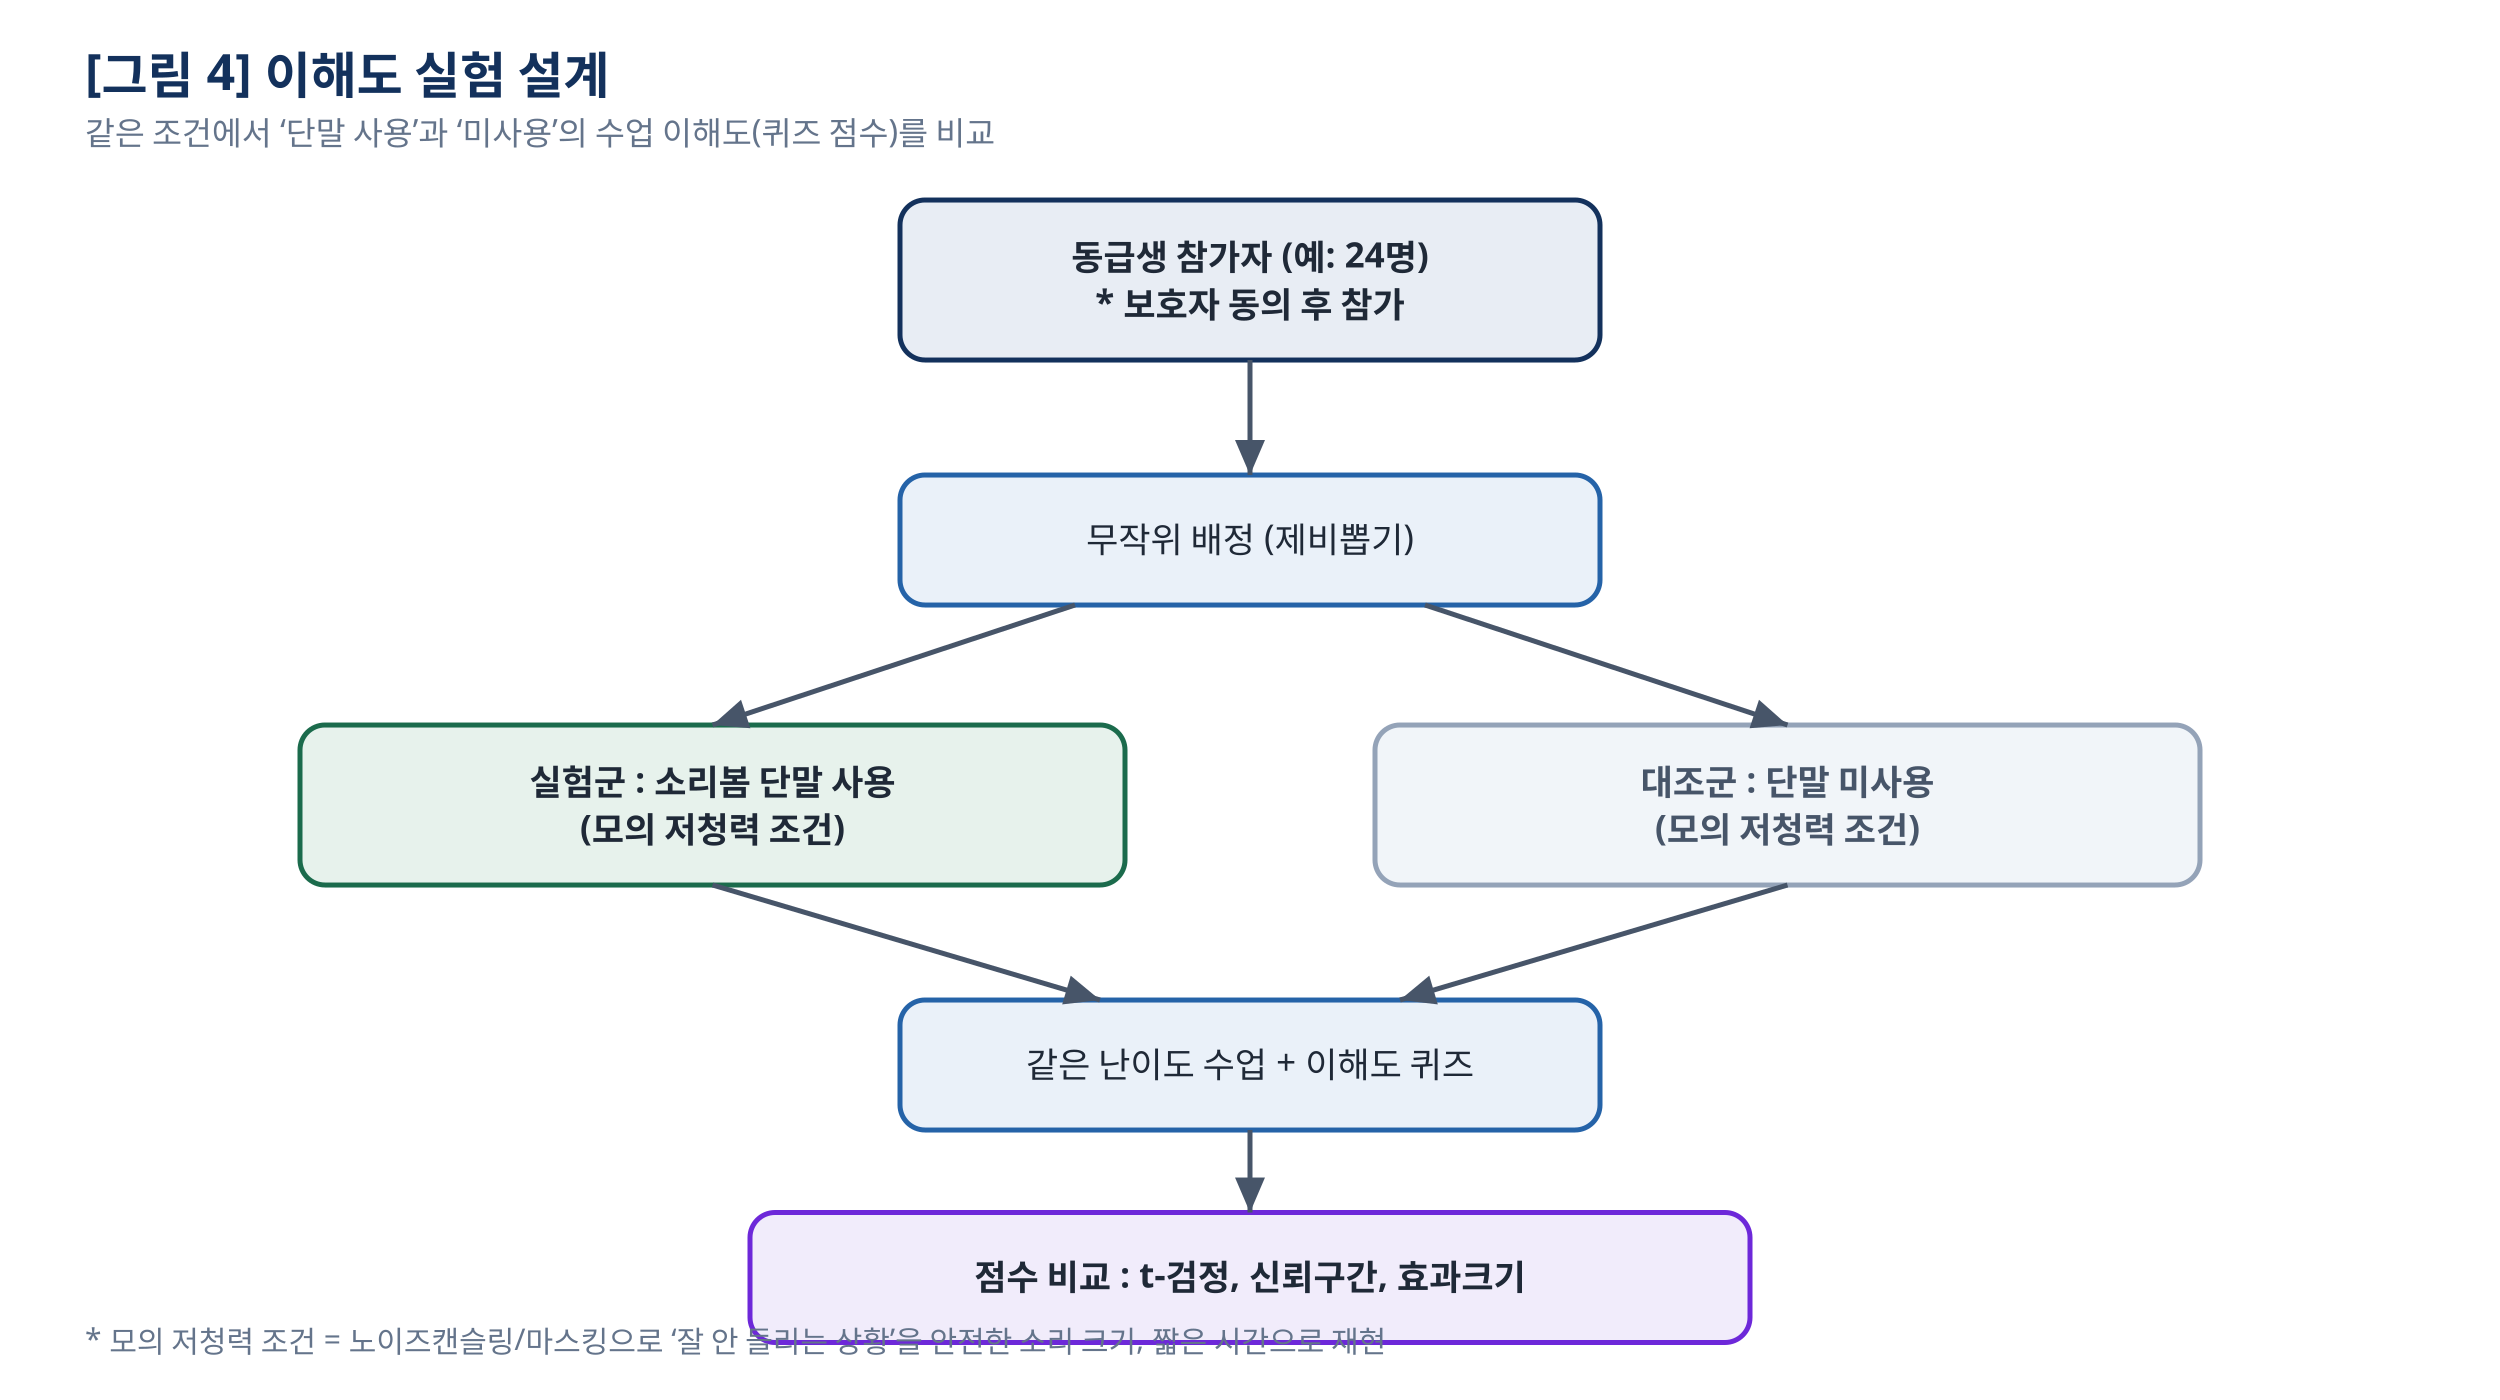
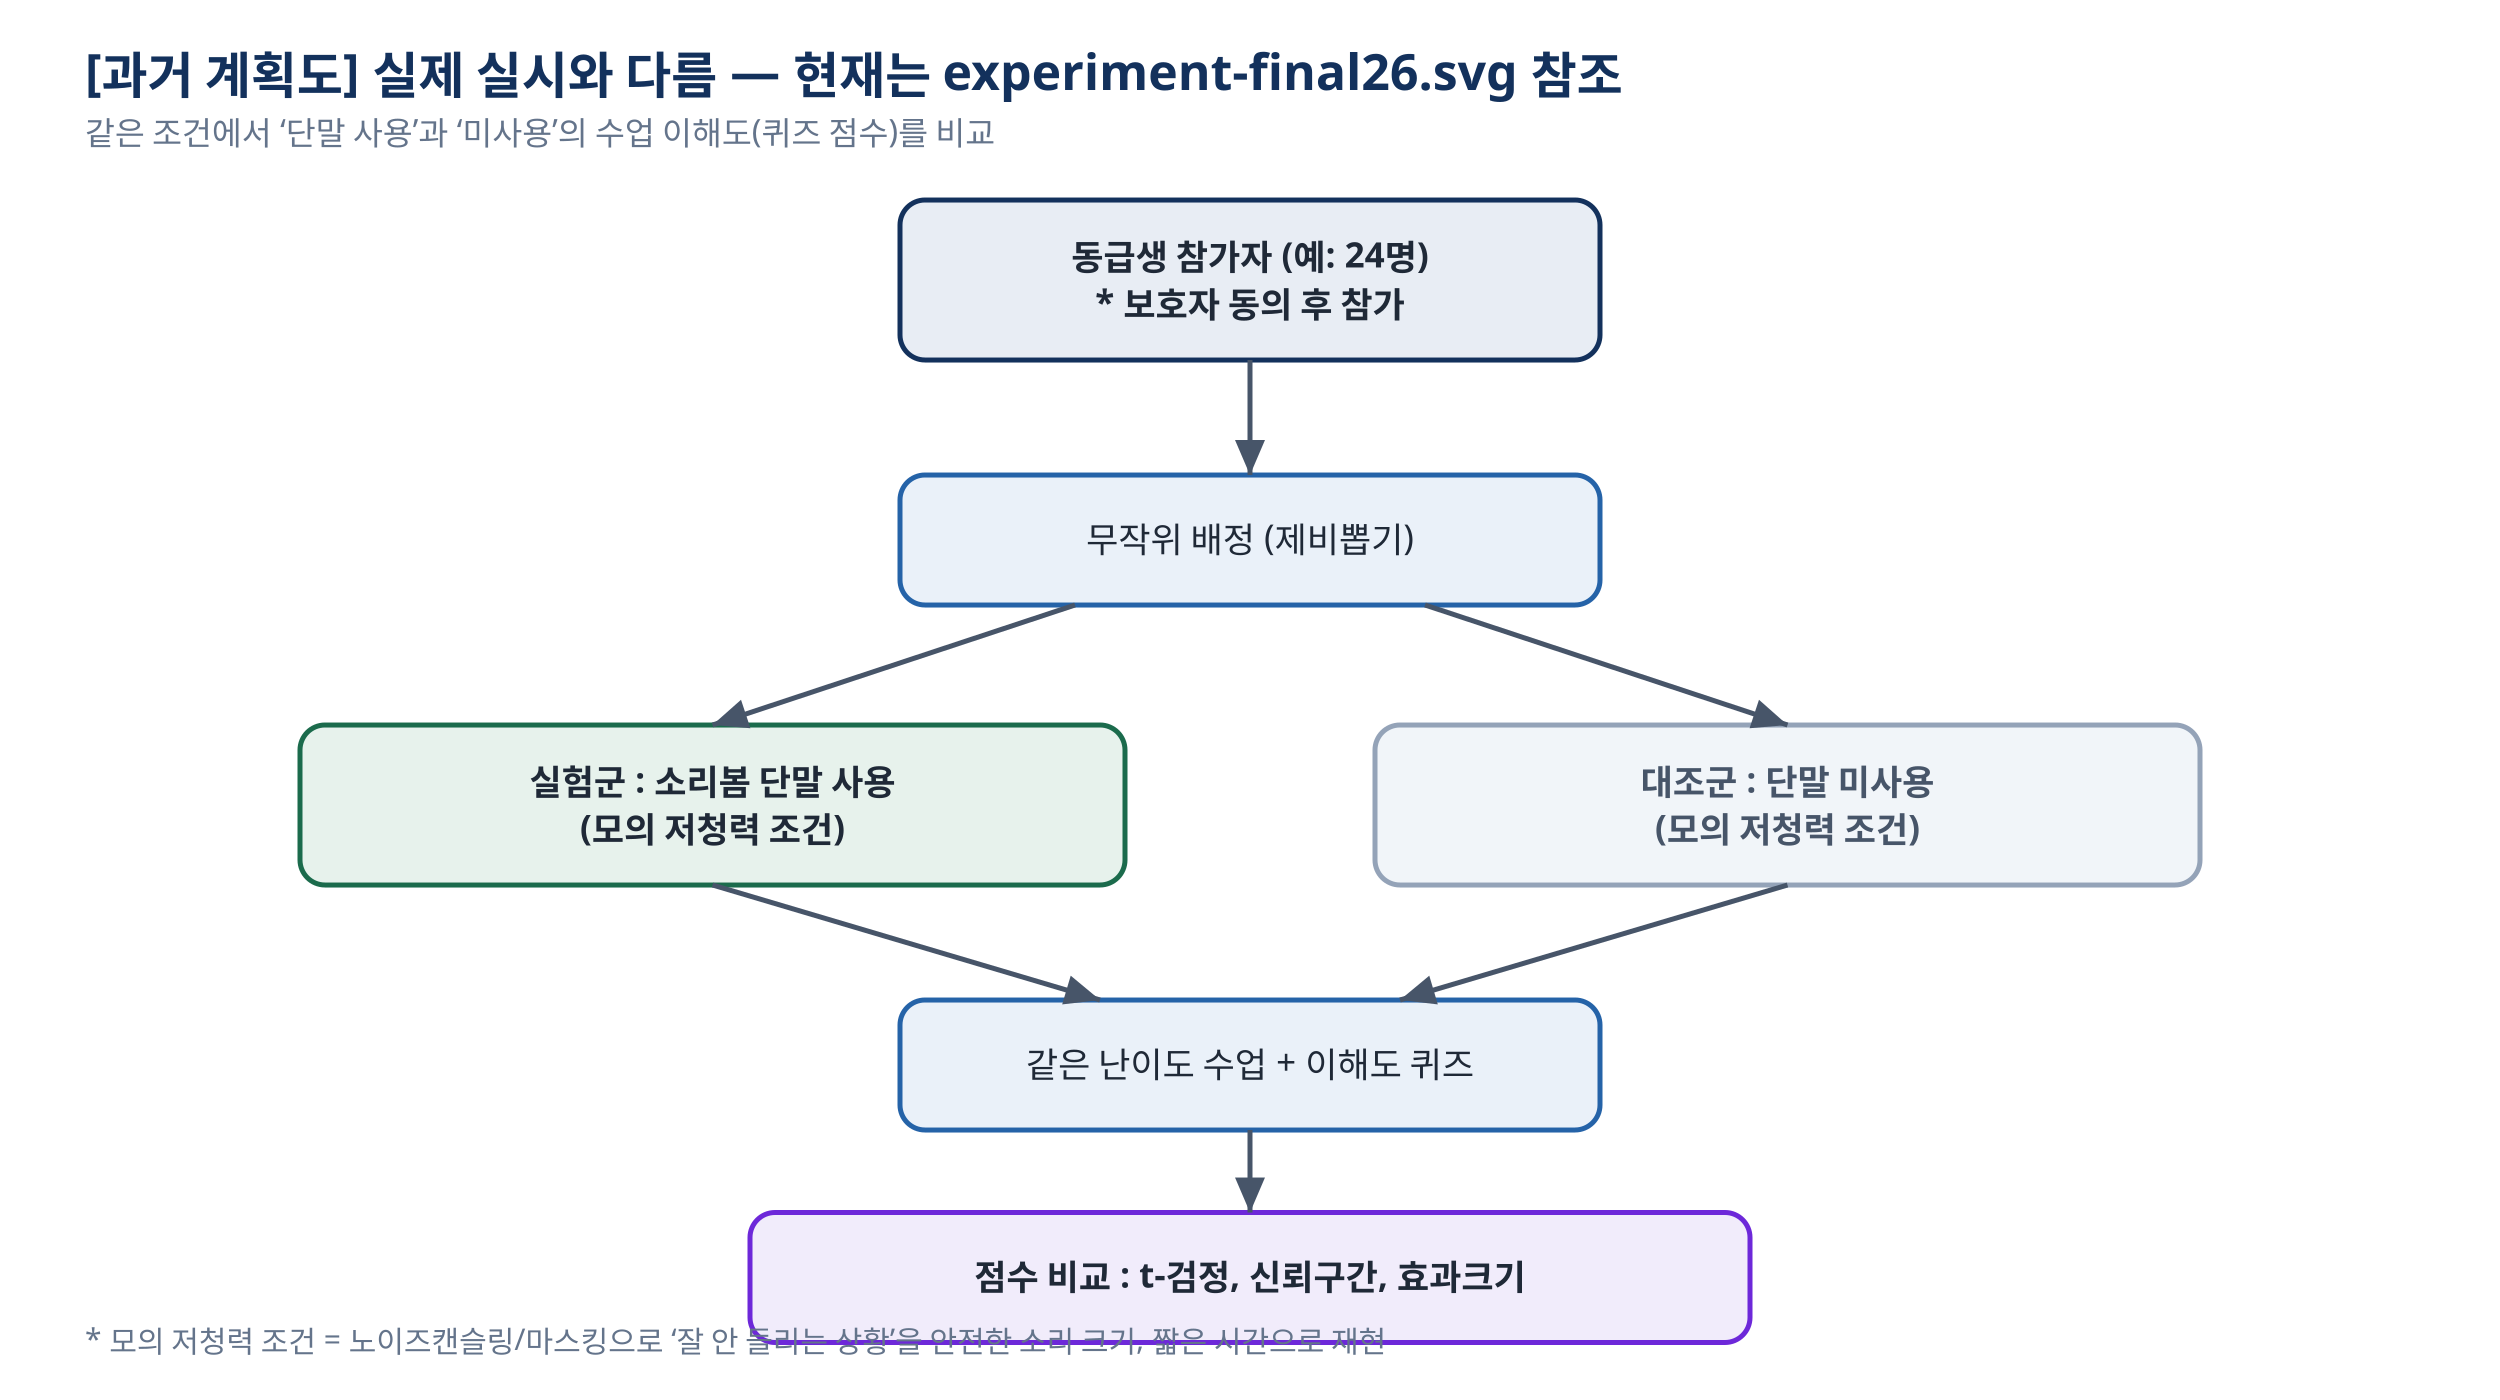
<svg xmlns="http://www.w3.org/2000/svg" viewBox="0 0 1000 560" font-family="Malgun Gothic, NanumGothic, sans-serif">
  <rect x="0" y="0" width="1000" height="560" fill="#FFFFFF" />
  <defs>
    <marker id="ah" markerWidth="9" markerHeight="9" refX="7" refY="3" orient="auto" markerUnits="strokeWidth">
      <path d="M0,0 L7,3 L0,6 Z" fill="#475569" />
    </marker>
    <marker id="ahd" markerWidth="9" markerHeight="9" refX="7" refY="3" orient="auto" markerUnits="strokeWidth">
      <path d="M0,0 L7,3 L0,6 Z" fill="#94A3B8" />
    </marker>
  </defs>
-   <text x="34" y="36" font-size="20" font-weight="700" fill="#13315C">[그림 4] 이해도 실험 설계</text>
+   <text x="34" y="36" font-size="20" font-weight="700" fill="#13315C">[과거 계획도] 실제 실시와 다름 — 현재는 experiment-final26.svg 참조</text>
  <text x="34" y="58" font-size="13" fill="#64748B">같은 조건에서 ‘단말 사용’과 ‘미사용’의 수업 이해도(퀴즈 점수)를 비교</text>
  <rect x="360" y="80" width="280" height="64" rx="10" fill="#E8EDF4" stroke="#13315C" stroke-width="2" />
  <text x="500.0" y="108.0" text-anchor="middle" font-size="14" font-weight="700" fill="#1F2937">동급생 참가자 (예: 24명)</text>
  <text x="500.0" y="126.0" text-anchor="middle" font-size="14" font-weight="700" fill="#1F2937">* 보호자 동의 후 참가</text>
  <rect x="360" y="190" width="280" height="52" rx="10" fill="#EAF1F9" stroke="#2563A8" stroke-width="2" />
  <text x="500.0" y="221.0" text-anchor="middle" font-size="14" fill="#1F2937">무작위 배정 (제비뽑기)</text>
  <path d="M500,144 L500,190" fill="none" stroke="#475569" stroke-width="2" marker-end="url(#ah)" />
  <rect x="120" y="290" width="330" height="64" rx="10" fill="#E7F2EC" stroke="#1B6B4C" stroke-width="2" />
  <text x="285.0" y="318.0" text-anchor="middle" font-size="14" font-weight="700" fill="#1F2937">실험군 : 소리봄 단말 사용</text>
  <text x="285.0" y="336.0" text-anchor="middle" font-size="14" font-weight="700" fill="#1F2937">(모의 저청력 조건)</text>
  <rect x="550" y="290" width="330" height="64" rx="10" fill="#F1F5F9" stroke="#94A3B8" stroke-width="2" />
  <text x="715.0" y="318.0" text-anchor="middle" font-size="14" font-weight="700" fill="#475569">대조군 : 단말 미사용</text>
  <text x="715.0" y="336.0" text-anchor="middle" font-size="14" font-weight="700" fill="#475569">(모의 저청력 조건)</text>
  <path d="M430,242 L285,290" fill="none" stroke="#475569" stroke-width="2" marker-end="url(#ah)" />
  <path d="M570,242 L715,290" fill="none" stroke="#475569" stroke-width="2" marker-end="url(#ah)" />
  <rect x="360" y="400" width="280" height="52" rx="10" fill="#EAF1F9" stroke="#2563A8" stroke-width="2" />
  <text x="500.0" y="431.0" text-anchor="middle" font-size="14" fill="#1F2937">같은 난이도 수업 + 이해도 퀴즈</text>
  <path d="M285,354 L440,400" fill="none" stroke="#475569" stroke-width="2" marker-end="url(#ah)" />
  <path d="M715,354 L560,400" fill="none" stroke="#475569" stroke-width="2" marker-end="url(#ah)" />
  <rect x="300" y="485" width="400" height="52" rx="10" fill="#F1ECFB" stroke="#6D28D9" stroke-width="2" />
  <text x="500.0" y="516.0" text-anchor="middle" font-size="14" font-weight="700" fill="#1F2937">점수 비교 : t-검정, 신뢰구간, 효과크기</text>
  <path d="M500,452 L500,485" fill="none" stroke="#475569" stroke-width="2" marker-end="url(#ah)" />
  <text x="34" y="540" font-size="12" fill="#64748B">* 모의 저청력 조건 = 노이즈캔슬링/마스킹으로 ‘잘 안 들리는 상황’을 안전한 소리 크기, 짧은 시간으로 재현</text>
</svg>
